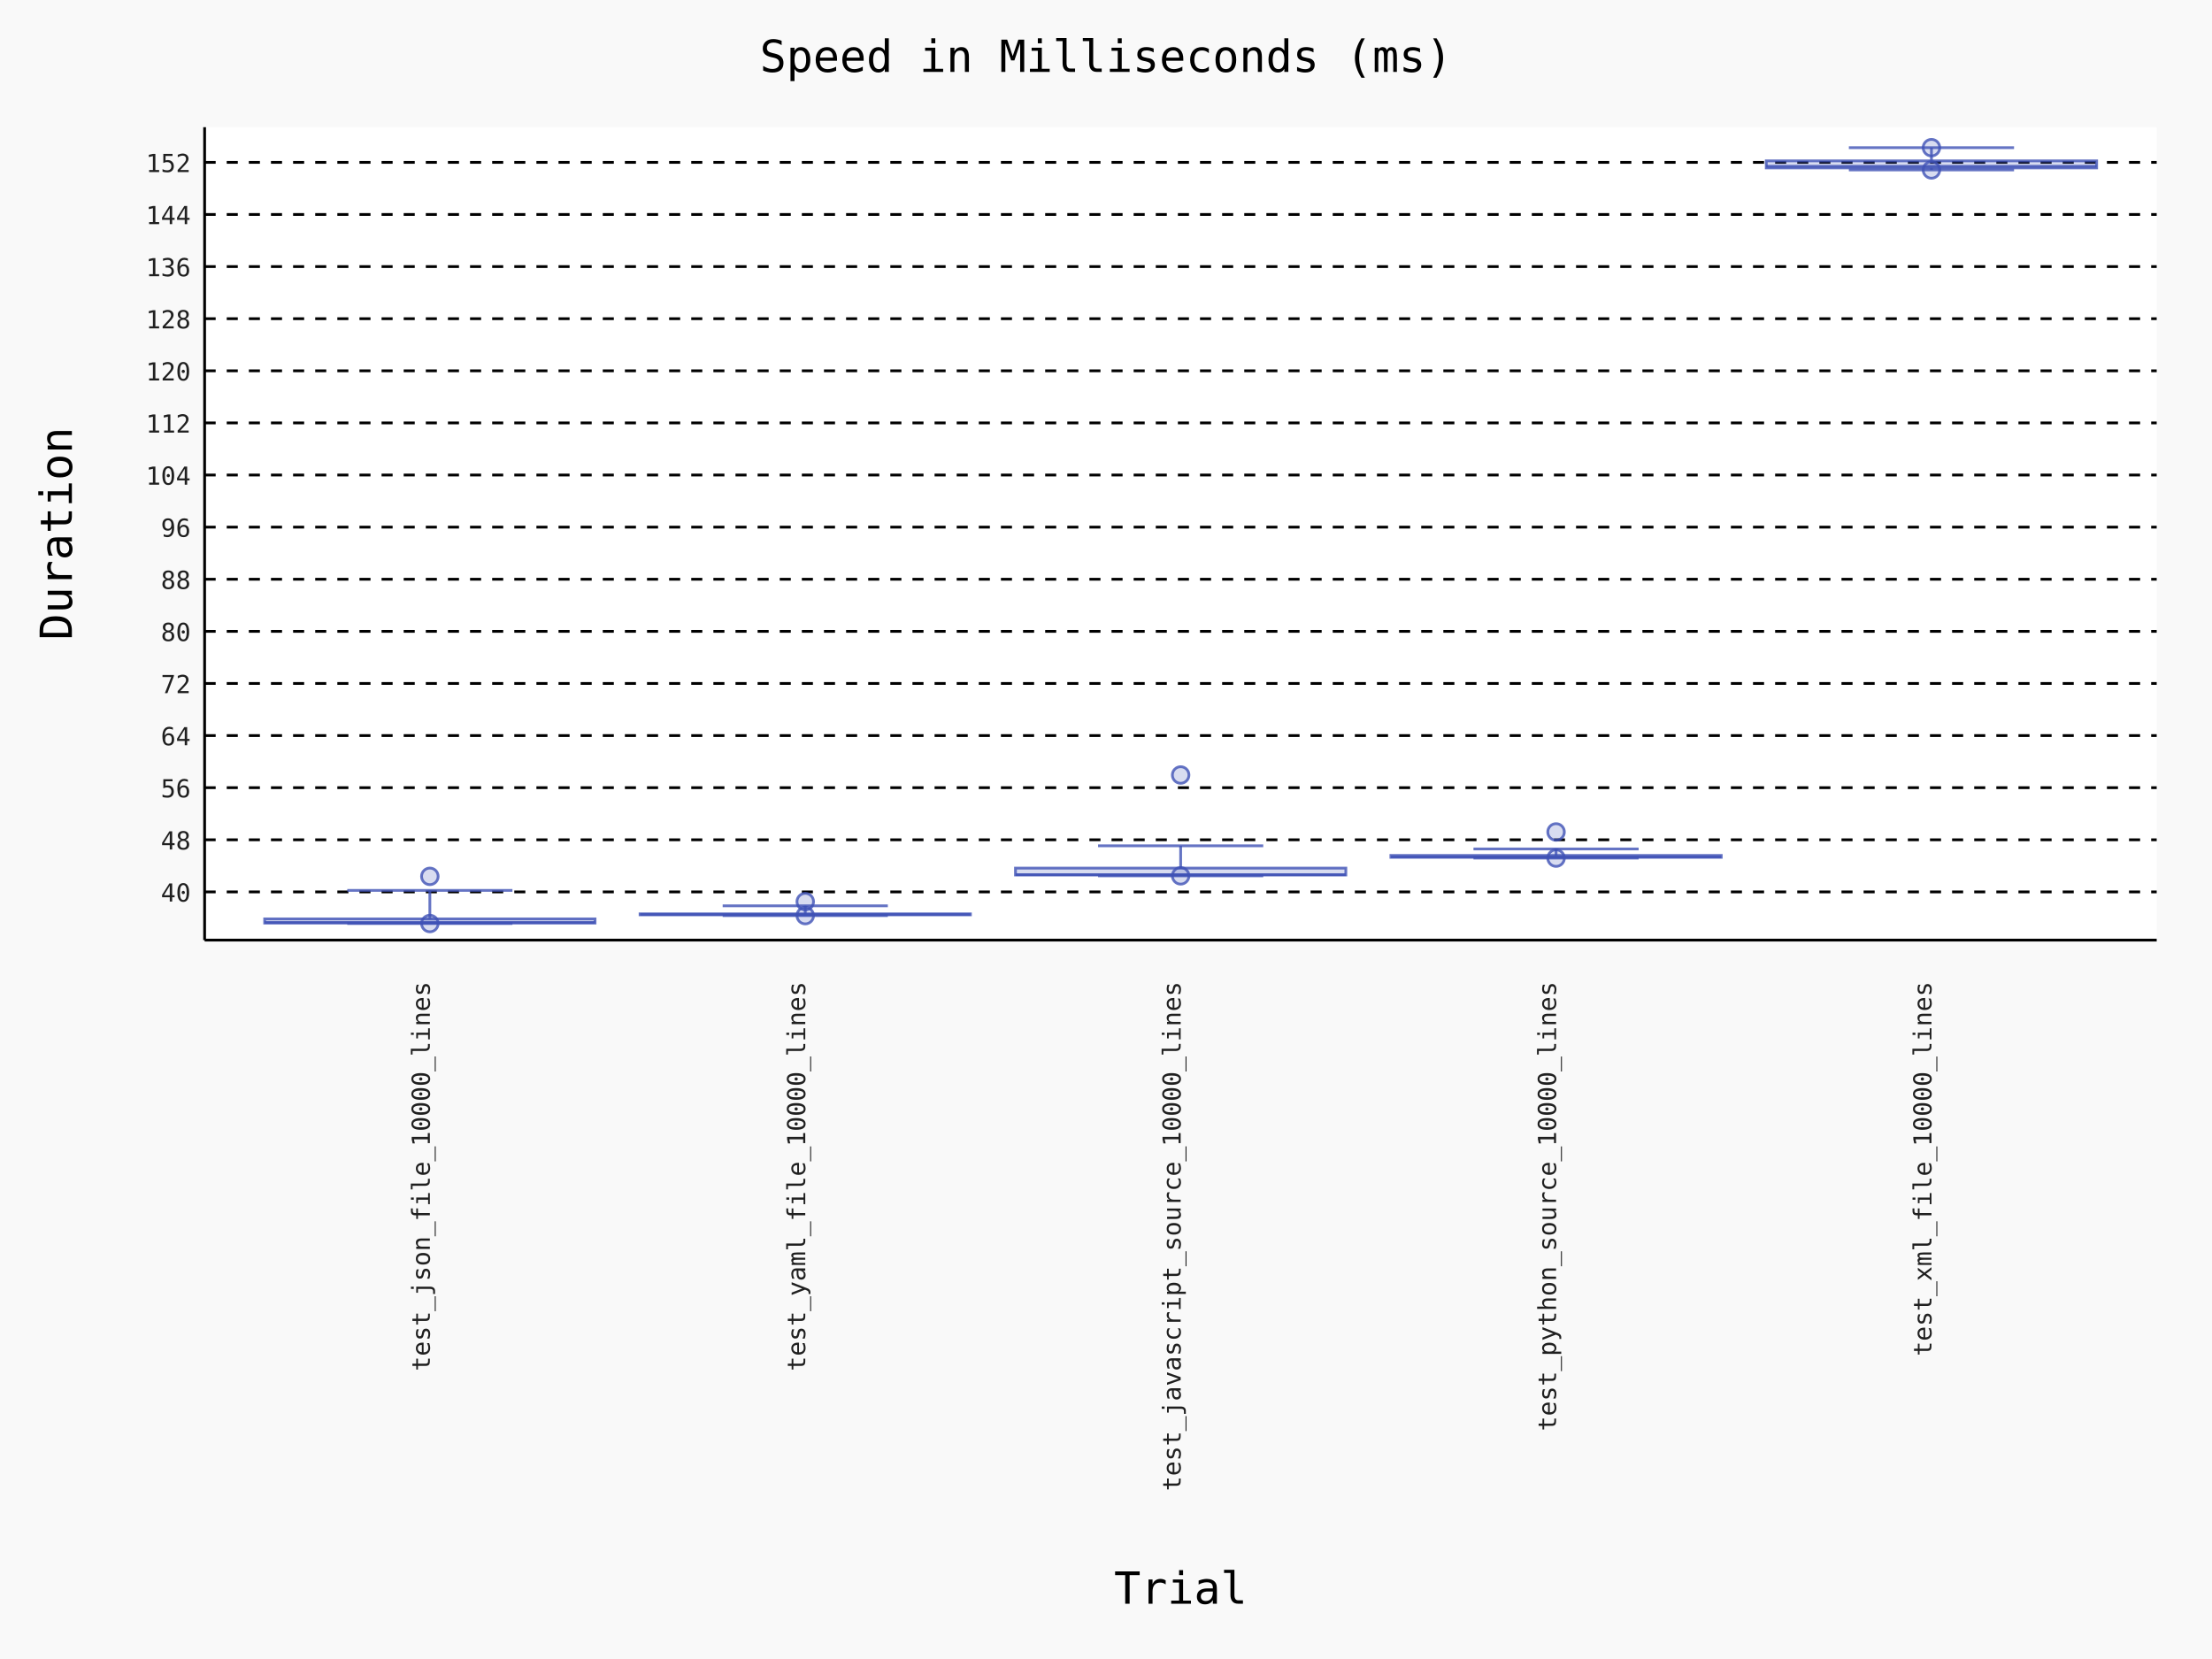
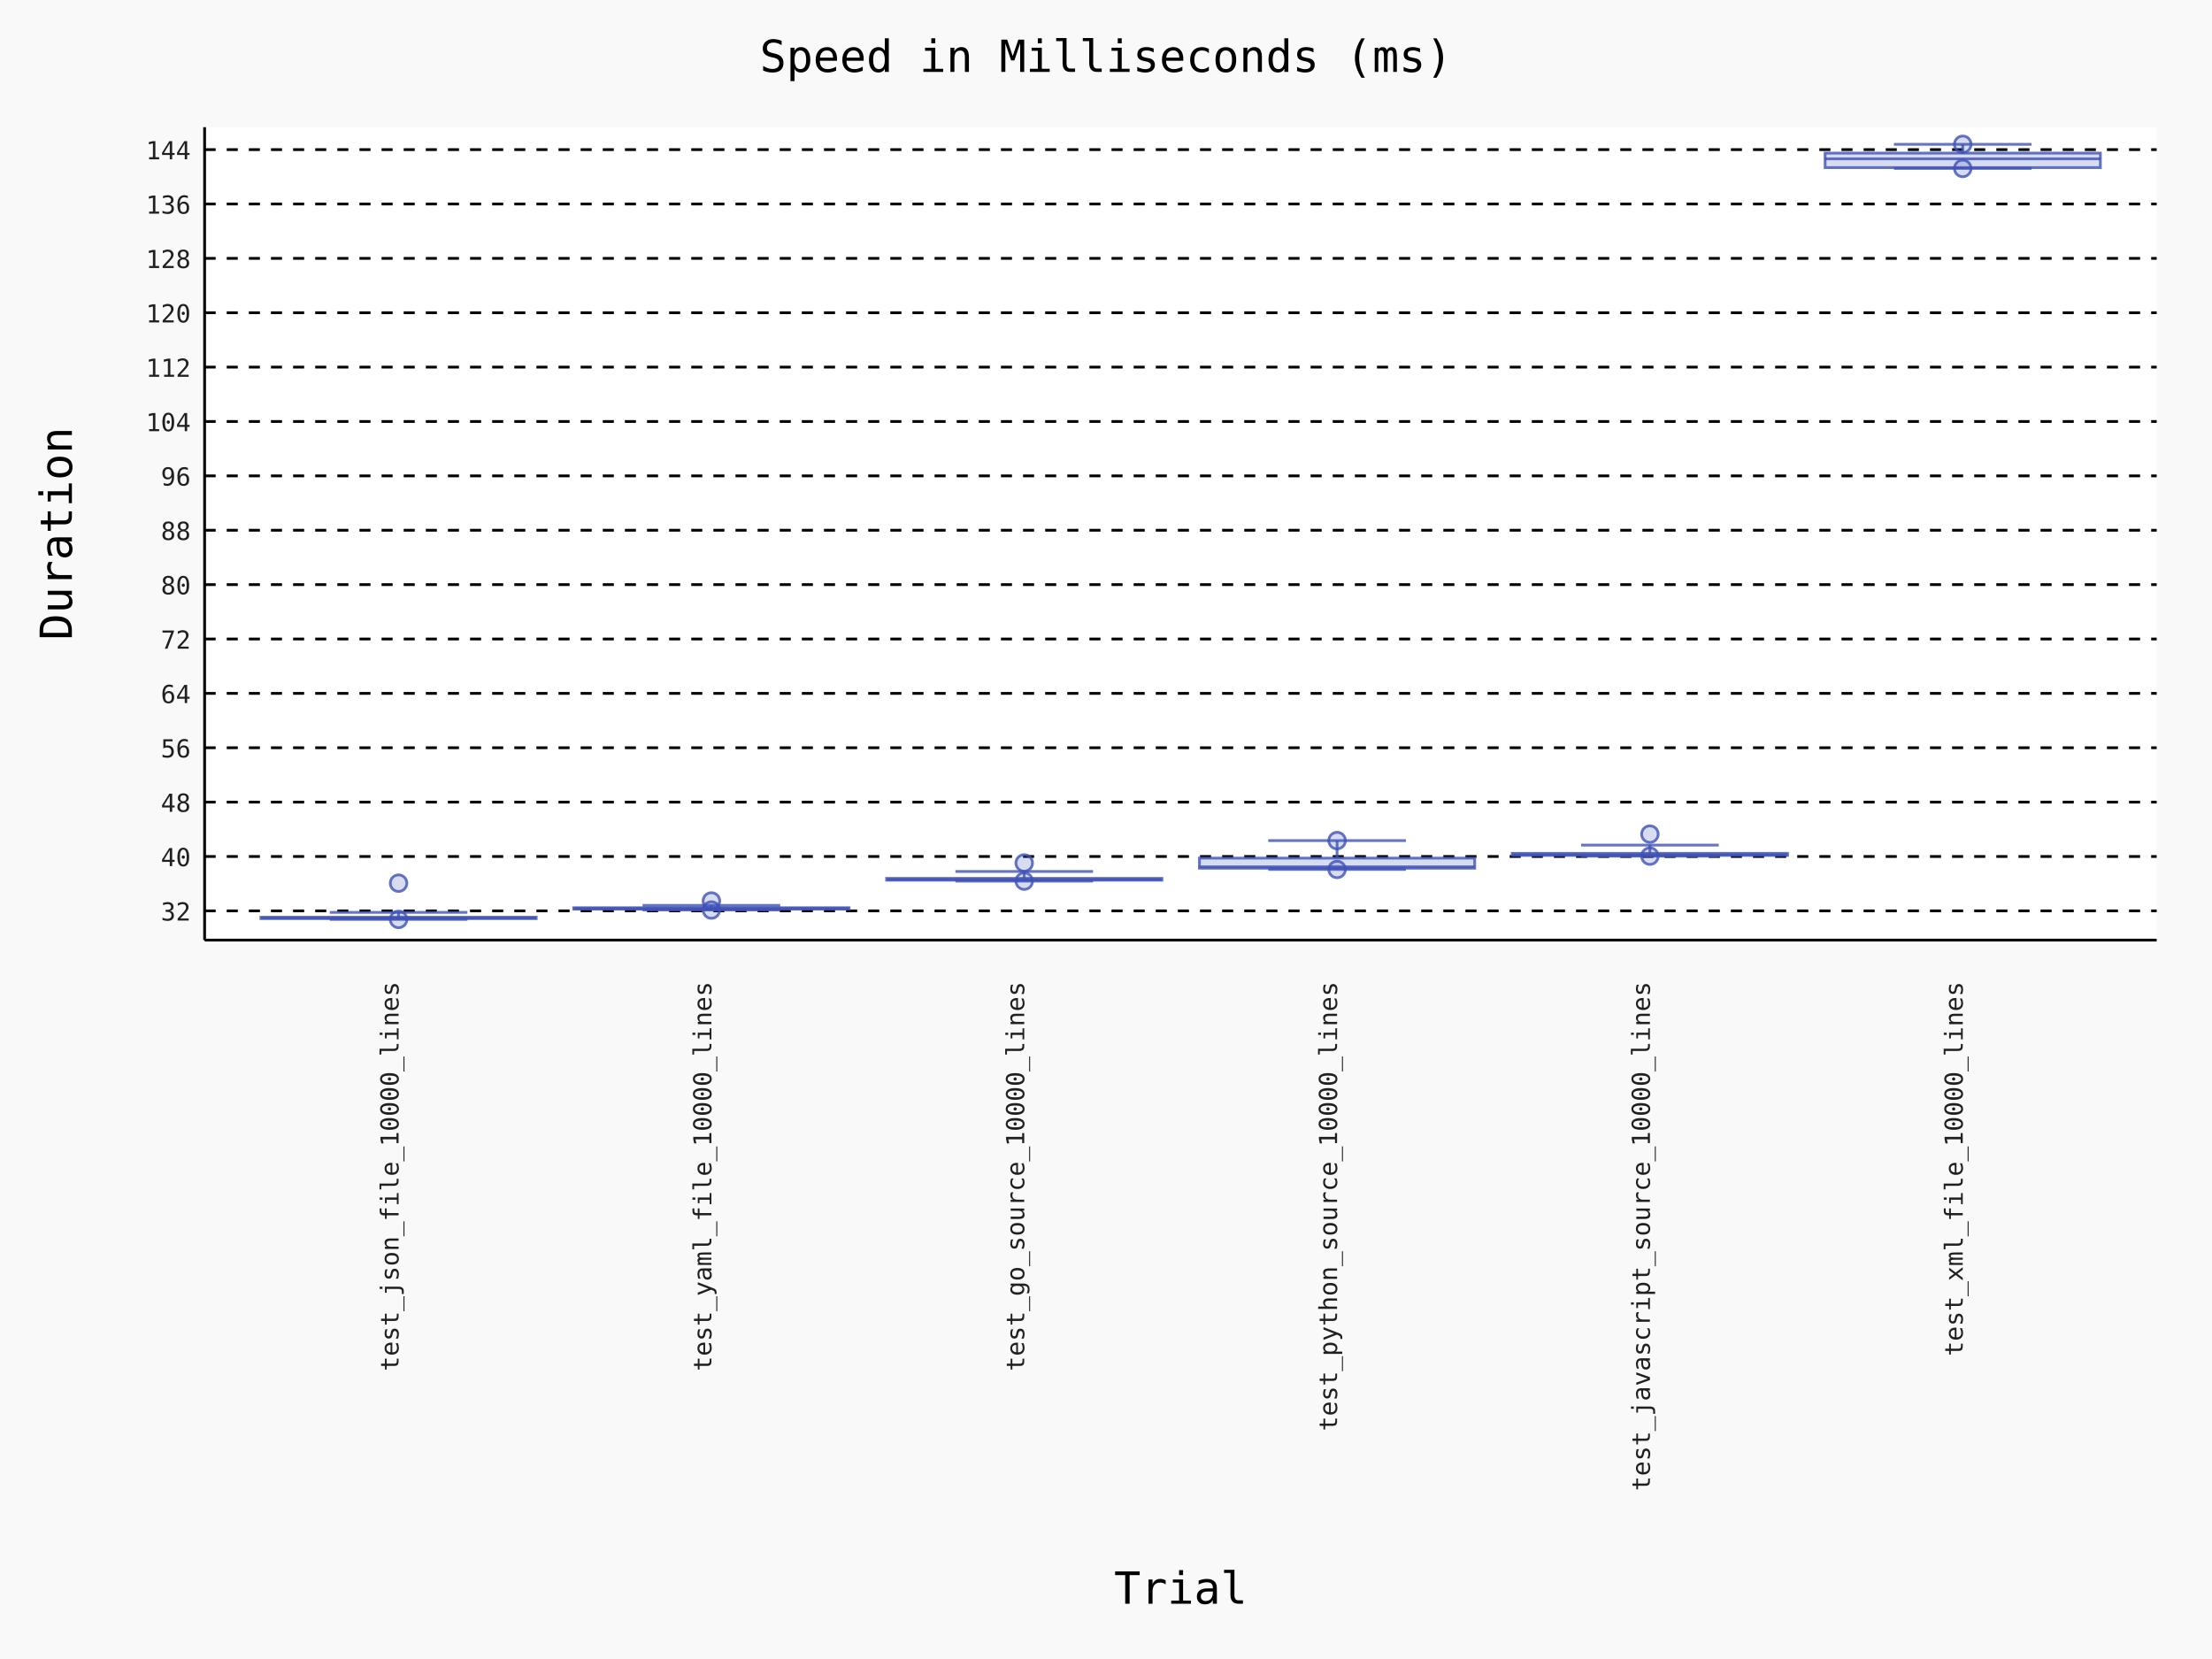
- <svg xmlns="http://www.w3.org/2000/svg" id="chart-0c12ef44-e612-47f3-a997-f793f8e9bb8d" class="pygal-chart" viewBox="0 0 800 600">
+ <svg xmlns="http://www.w3.org/2000/svg" id="chart-d9a70f3d-e1f0-4fbb-aa1e-587858b88eeb" class="pygal-chart" viewBox="0 0 800 600">
  <defs>
-     <style type="text/css">#chart-0c12ef44-e612-47f3-a997-f793f8e9bb8d{-webkit-user-select:none;-webkit-font-smoothing:antialiased;font-family:Consolas,"Deja Vu Sans Mono","Bitstream Vera Sans Mono","Courier New",monospace}#chart-0c12ef44-e612-47f3-a997-f793f8e9bb8d .title{font-family:Consolas,"Deja Vu Sans Mono","Bitstream Vera Sans Mono","Courier New",monospace;font-size:16px}#chart-0c12ef44-e612-47f3-a997-f793f8e9bb8d .legends .legend text{font-family:Consolas,"Deja Vu Sans Mono","Bitstream Vera Sans Mono","Courier New",monospace;font-size:14px}#chart-0c12ef44-e612-47f3-a997-f793f8e9bb8d .axis text{font-family:Consolas,"Deja Vu Sans Mono","Bitstream Vera Sans Mono","Courier New",monospace;font-size:10px}#chart-0c12ef44-e612-47f3-a997-f793f8e9bb8d .axis text.major{font-family:Consolas,"Deja Vu Sans Mono","Bitstream Vera Sans Mono","Courier New",monospace;font-size:10px}#chart-0c12ef44-e612-47f3-a997-f793f8e9bb8d .text-overlay text.value{font-family:Consolas,"Deja Vu Sans Mono","Bitstream Vera Sans Mono","Courier New",monospace;font-size:16px}#chart-0c12ef44-e612-47f3-a997-f793f8e9bb8d .text-overlay text.label{font-family:Consolas,"Deja Vu Sans Mono","Bitstream Vera Sans Mono","Courier New",monospace;font-size:10px}#chart-0c12ef44-e612-47f3-a997-f793f8e9bb8d .tooltip{font-family:Consolas,"Deja Vu Sans Mono","Bitstream Vera Sans Mono","Courier New",monospace;font-size:14px}#chart-0c12ef44-e612-47f3-a997-f793f8e9bb8d text.no_data{font-family:Consolas,"Deja Vu Sans Mono","Bitstream Vera Sans Mono","Courier New",monospace;font-size:64px}
- #chart-0c12ef44-e612-47f3-a997-f793f8e9bb8d{background-color:rgba(249,249,249,1)}#chart-0c12ef44-e612-47f3-a997-f793f8e9bb8d path,#chart-0c12ef44-e612-47f3-a997-f793f8e9bb8d line,#chart-0c12ef44-e612-47f3-a997-f793f8e9bb8d rect,#chart-0c12ef44-e612-47f3-a997-f793f8e9bb8d circle{-webkit-transition:150ms;-moz-transition:150ms;transition:150ms}#chart-0c12ef44-e612-47f3-a997-f793f8e9bb8d .graph &gt; .background{fill:rgba(249,249,249,1)}#chart-0c12ef44-e612-47f3-a997-f793f8e9bb8d .plot &gt; .background{fill:rgba(255,255,255,1)}#chart-0c12ef44-e612-47f3-a997-f793f8e9bb8d .graph{fill:rgba(0,0,0,.87)}#chart-0c12ef44-e612-47f3-a997-f793f8e9bb8d text.no_data{fill:rgba(0,0,0,1)}#chart-0c12ef44-e612-47f3-a997-f793f8e9bb8d .title{fill:rgba(0,0,0,1)}#chart-0c12ef44-e612-47f3-a997-f793f8e9bb8d .legends .legend text{fill:rgba(0,0,0,.87)}#chart-0c12ef44-e612-47f3-a997-f793f8e9bb8d .legends .legend:hover text{fill:rgba(0,0,0,1)}#chart-0c12ef44-e612-47f3-a997-f793f8e9bb8d .axis .line{stroke:rgba(0,0,0,1)}#chart-0c12ef44-e612-47f3-a997-f793f8e9bb8d .axis .guide.line{stroke:rgba(0,0,0,.54)}#chart-0c12ef44-e612-47f3-a997-f793f8e9bb8d .axis .major.line{stroke:rgba(0,0,0,.87)}#chart-0c12ef44-e612-47f3-a997-f793f8e9bb8d .axis text.major{fill:rgba(0,0,0,1)}#chart-0c12ef44-e612-47f3-a997-f793f8e9bb8d .axis.y .guides:hover .guide.line,#chart-0c12ef44-e612-47f3-a997-f793f8e9bb8d .line-graph .axis.x .guides:hover .guide.line,#chart-0c12ef44-e612-47f3-a997-f793f8e9bb8d .stackedline-graph .axis.x .guides:hover .guide.line,#chart-0c12ef44-e612-47f3-a997-f793f8e9bb8d .xy-graph .axis.x .guides:hover .guide.line{stroke:rgba(0,0,0,1)}#chart-0c12ef44-e612-47f3-a997-f793f8e9bb8d .axis .guides:hover text{fill:rgba(0,0,0,1)}#chart-0c12ef44-e612-47f3-a997-f793f8e9bb8d .reactive{fill-opacity:.7;stroke-opacity:.8;stroke-width:1}#chart-0c12ef44-e612-47f3-a997-f793f8e9bb8d .ci{stroke:rgba(0,0,0,.87)}#chart-0c12ef44-e612-47f3-a997-f793f8e9bb8d .reactive.active,#chart-0c12ef44-e612-47f3-a997-f793f8e9bb8d .active .reactive{fill-opacity:.8;stroke-opacity:.9;stroke-width:4}#chart-0c12ef44-e612-47f3-a997-f793f8e9bb8d .ci .reactive.active{stroke-width:1.5}#chart-0c12ef44-e612-47f3-a997-f793f8e9bb8d .series text{fill:rgba(0,0,0,1)}#chart-0c12ef44-e612-47f3-a997-f793f8e9bb8d .tooltip rect{fill:rgba(255,255,255,1);stroke:rgba(0,0,0,1);-webkit-transition:opacity 150ms;-moz-transition:opacity 150ms;transition:opacity 150ms}#chart-0c12ef44-e612-47f3-a997-f793f8e9bb8d .tooltip .label{fill:rgba(0,0,0,.87)}#chart-0c12ef44-e612-47f3-a997-f793f8e9bb8d .tooltip .label{fill:rgba(0,0,0,.87)}#chart-0c12ef44-e612-47f3-a997-f793f8e9bb8d .tooltip .legend{font-size:.8em;fill:rgba(0,0,0,.54)}#chart-0c12ef44-e612-47f3-a997-f793f8e9bb8d .tooltip .x_label{font-size:.6em;fill:rgba(0,0,0,1)}#chart-0c12ef44-e612-47f3-a997-f793f8e9bb8d .tooltip .xlink{font-size:.5em;text-decoration:underline}#chart-0c12ef44-e612-47f3-a997-f793f8e9bb8d .tooltip .value{font-size:1.5em}#chart-0c12ef44-e612-47f3-a997-f793f8e9bb8d .bound{font-size:.5em}#chart-0c12ef44-e612-47f3-a997-f793f8e9bb8d .max-value{font-size:.75em;fill:rgba(0,0,0,.54)}#chart-0c12ef44-e612-47f3-a997-f793f8e9bb8d .map-element{fill:rgba(255,255,255,1);stroke:rgba(0,0,0,.54) !important}#chart-0c12ef44-e612-47f3-a997-f793f8e9bb8d .map-element .reactive{fill-opacity:inherit;stroke-opacity:inherit}#chart-0c12ef44-e612-47f3-a997-f793f8e9bb8d .color-0,#chart-0c12ef44-e612-47f3-a997-f793f8e9bb8d .color-0 a:visited{stroke:#3F51B5;fill:#3F51B5}#chart-0c12ef44-e612-47f3-a997-f793f8e9bb8d .color-1,#chart-0c12ef44-e612-47f3-a997-f793f8e9bb8d .color-1 a:visited{stroke:#3F51B5;fill:#3F51B5}#chart-0c12ef44-e612-47f3-a997-f793f8e9bb8d .color-2,#chart-0c12ef44-e612-47f3-a997-f793f8e9bb8d .color-2 a:visited{stroke:#3F51B5;fill:#3F51B5}#chart-0c12ef44-e612-47f3-a997-f793f8e9bb8d .color-3,#chart-0c12ef44-e612-47f3-a997-f793f8e9bb8d .color-3 a:visited{stroke:#3F51B5;fill:#3F51B5}#chart-0c12ef44-e612-47f3-a997-f793f8e9bb8d .color-4,#chart-0c12ef44-e612-47f3-a997-f793f8e9bb8d .color-4 a:visited{stroke:#3F51B5;fill:#3F51B5}#chart-0c12ef44-e612-47f3-a997-f793f8e9bb8d .text-overlay .color-0 text{fill:black}#chart-0c12ef44-e612-47f3-a997-f793f8e9bb8d .text-overlay .color-1 text{fill:black}#chart-0c12ef44-e612-47f3-a997-f793f8e9bb8d .text-overlay .color-2 text{fill:black}#chart-0c12ef44-e612-47f3-a997-f793f8e9bb8d .text-overlay .color-3 text{fill:black}#chart-0c12ef44-e612-47f3-a997-f793f8e9bb8d .text-overlay .color-4 text{fill:black}
- #chart-0c12ef44-e612-47f3-a997-f793f8e9bb8d text.no_data{text-anchor:middle}#chart-0c12ef44-e612-47f3-a997-f793f8e9bb8d .guide.line{fill:none}#chart-0c12ef44-e612-47f3-a997-f793f8e9bb8d .centered{text-anchor:middle}#chart-0c12ef44-e612-47f3-a997-f793f8e9bb8d .title{text-anchor:middle}#chart-0c12ef44-e612-47f3-a997-f793f8e9bb8d .legends .legend text{fill-opacity:1}#chart-0c12ef44-e612-47f3-a997-f793f8e9bb8d .axis.x text{text-anchor:middle}#chart-0c12ef44-e612-47f3-a997-f793f8e9bb8d .axis.x:not(.web) text[transform]{text-anchor:start}#chart-0c12ef44-e612-47f3-a997-f793f8e9bb8d .axis.x:not(.web) text[transform].backwards{text-anchor:end}#chart-0c12ef44-e612-47f3-a997-f793f8e9bb8d .axis.y text{text-anchor:end}#chart-0c12ef44-e612-47f3-a997-f793f8e9bb8d .axis.y text[transform].backwards{text-anchor:start}#chart-0c12ef44-e612-47f3-a997-f793f8e9bb8d .axis.y2 text{text-anchor:start}#chart-0c12ef44-e612-47f3-a997-f793f8e9bb8d .axis.y2 text[transform].backwards{text-anchor:end}#chart-0c12ef44-e612-47f3-a997-f793f8e9bb8d .axis .guide.line{stroke-dasharray:4,4;stroke:black}#chart-0c12ef44-e612-47f3-a997-f793f8e9bb8d .axis .major.guide.line{stroke-dasharray:6,6;stroke:black}#chart-0c12ef44-e612-47f3-a997-f793f8e9bb8d .horizontal .axis.y .guide.line,#chart-0c12ef44-e612-47f3-a997-f793f8e9bb8d .horizontal .axis.y2 .guide.line,#chart-0c12ef44-e612-47f3-a997-f793f8e9bb8d .vertical .axis.x .guide.line{opacity:0}#chart-0c12ef44-e612-47f3-a997-f793f8e9bb8d .horizontal .axis.always_show .guide.line,#chart-0c12ef44-e612-47f3-a997-f793f8e9bb8d .vertical .axis.always_show .guide.line{opacity:1 !important}#chart-0c12ef44-e612-47f3-a997-f793f8e9bb8d .axis.y .guides:hover .guide.line,#chart-0c12ef44-e612-47f3-a997-f793f8e9bb8d .axis.y2 .guides:hover .guide.line,#chart-0c12ef44-e612-47f3-a997-f793f8e9bb8d .axis.x .guides:hover .guide.line{opacity:1}#chart-0c12ef44-e612-47f3-a997-f793f8e9bb8d .axis .guides:hover text{opacity:1}#chart-0c12ef44-e612-47f3-a997-f793f8e9bb8d .nofill{fill:none}#chart-0c12ef44-e612-47f3-a997-f793f8e9bb8d .subtle-fill{fill-opacity:.2}#chart-0c12ef44-e612-47f3-a997-f793f8e9bb8d .dot{stroke-width:1px;fill-opacity:1;stroke-opacity:1}#chart-0c12ef44-e612-47f3-a997-f793f8e9bb8d .dot.active{stroke-width:5px}#chart-0c12ef44-e612-47f3-a997-f793f8e9bb8d .dot.negative{fill:transparent}#chart-0c12ef44-e612-47f3-a997-f793f8e9bb8d text,#chart-0c12ef44-e612-47f3-a997-f793f8e9bb8d tspan{stroke:none !important}#chart-0c12ef44-e612-47f3-a997-f793f8e9bb8d .series text.active{opacity:1}#chart-0c12ef44-e612-47f3-a997-f793f8e9bb8d .tooltip rect{fill-opacity:.95;stroke-width:.5}#chart-0c12ef44-e612-47f3-a997-f793f8e9bb8d .tooltip text{fill-opacity:1}#chart-0c12ef44-e612-47f3-a997-f793f8e9bb8d .showable{visibility:hidden}#chart-0c12ef44-e612-47f3-a997-f793f8e9bb8d .showable.shown{visibility:visible}#chart-0c12ef44-e612-47f3-a997-f793f8e9bb8d .gauge-background{fill:rgba(229,229,229,1);stroke:none}#chart-0c12ef44-e612-47f3-a997-f793f8e9bb8d .bg-lines{stroke:rgba(249,249,249,1);stroke-width:2px}
+     <style type="text/css">#chart-d9a70f3d-e1f0-4fbb-aa1e-587858b88eeb{-webkit-user-select:none;-webkit-font-smoothing:antialiased;font-family:Consolas,"Deja Vu Sans Mono","Bitstream Vera Sans Mono","Courier New",monospace}#chart-d9a70f3d-e1f0-4fbb-aa1e-587858b88eeb .title{font-family:Consolas,"Deja Vu Sans Mono","Bitstream Vera Sans Mono","Courier New",monospace;font-size:16px}#chart-d9a70f3d-e1f0-4fbb-aa1e-587858b88eeb .legends .legend text{font-family:Consolas,"Deja Vu Sans Mono","Bitstream Vera Sans Mono","Courier New",monospace;font-size:14px}#chart-d9a70f3d-e1f0-4fbb-aa1e-587858b88eeb .axis text{font-family:Consolas,"Deja Vu Sans Mono","Bitstream Vera Sans Mono","Courier New",monospace;font-size:10px}#chart-d9a70f3d-e1f0-4fbb-aa1e-587858b88eeb .axis text.major{font-family:Consolas,"Deja Vu Sans Mono","Bitstream Vera Sans Mono","Courier New",monospace;font-size:10px}#chart-d9a70f3d-e1f0-4fbb-aa1e-587858b88eeb .text-overlay text.value{font-family:Consolas,"Deja Vu Sans Mono","Bitstream Vera Sans Mono","Courier New",monospace;font-size:16px}#chart-d9a70f3d-e1f0-4fbb-aa1e-587858b88eeb .text-overlay text.label{font-family:Consolas,"Deja Vu Sans Mono","Bitstream Vera Sans Mono","Courier New",monospace;font-size:10px}#chart-d9a70f3d-e1f0-4fbb-aa1e-587858b88eeb .tooltip{font-family:Consolas,"Deja Vu Sans Mono","Bitstream Vera Sans Mono","Courier New",monospace;font-size:14px}#chart-d9a70f3d-e1f0-4fbb-aa1e-587858b88eeb text.no_data{font-family:Consolas,"Deja Vu Sans Mono","Bitstream Vera Sans Mono","Courier New",monospace;font-size:64px}
+ #chart-d9a70f3d-e1f0-4fbb-aa1e-587858b88eeb{background-color:rgba(249,249,249,1)}#chart-d9a70f3d-e1f0-4fbb-aa1e-587858b88eeb path,#chart-d9a70f3d-e1f0-4fbb-aa1e-587858b88eeb line,#chart-d9a70f3d-e1f0-4fbb-aa1e-587858b88eeb rect,#chart-d9a70f3d-e1f0-4fbb-aa1e-587858b88eeb circle{-webkit-transition:150ms;-moz-transition:150ms;transition:150ms}#chart-d9a70f3d-e1f0-4fbb-aa1e-587858b88eeb .graph &gt; .background{fill:rgba(249,249,249,1)}#chart-d9a70f3d-e1f0-4fbb-aa1e-587858b88eeb .plot &gt; .background{fill:rgba(255,255,255,1)}#chart-d9a70f3d-e1f0-4fbb-aa1e-587858b88eeb .graph{fill:rgba(0,0,0,.87)}#chart-d9a70f3d-e1f0-4fbb-aa1e-587858b88eeb text.no_data{fill:rgba(0,0,0,1)}#chart-d9a70f3d-e1f0-4fbb-aa1e-587858b88eeb .title{fill:rgba(0,0,0,1)}#chart-d9a70f3d-e1f0-4fbb-aa1e-587858b88eeb .legends .legend text{fill:rgba(0,0,0,.87)}#chart-d9a70f3d-e1f0-4fbb-aa1e-587858b88eeb .legends .legend:hover text{fill:rgba(0,0,0,1)}#chart-d9a70f3d-e1f0-4fbb-aa1e-587858b88eeb .axis .line{stroke:rgba(0,0,0,1)}#chart-d9a70f3d-e1f0-4fbb-aa1e-587858b88eeb .axis .guide.line{stroke:rgba(0,0,0,.54)}#chart-d9a70f3d-e1f0-4fbb-aa1e-587858b88eeb .axis .major.line{stroke:rgba(0,0,0,.87)}#chart-d9a70f3d-e1f0-4fbb-aa1e-587858b88eeb .axis text.major{fill:rgba(0,0,0,1)}#chart-d9a70f3d-e1f0-4fbb-aa1e-587858b88eeb .axis.y .guides:hover .guide.line,#chart-d9a70f3d-e1f0-4fbb-aa1e-587858b88eeb .line-graph .axis.x .guides:hover .guide.line,#chart-d9a70f3d-e1f0-4fbb-aa1e-587858b88eeb .stackedline-graph .axis.x .guides:hover .guide.line,#chart-d9a70f3d-e1f0-4fbb-aa1e-587858b88eeb .xy-graph .axis.x .guides:hover .guide.line{stroke:rgba(0,0,0,1)}#chart-d9a70f3d-e1f0-4fbb-aa1e-587858b88eeb .axis .guides:hover text{fill:rgba(0,0,0,1)}#chart-d9a70f3d-e1f0-4fbb-aa1e-587858b88eeb .reactive{fill-opacity:.7;stroke-opacity:.8;stroke-width:1}#chart-d9a70f3d-e1f0-4fbb-aa1e-587858b88eeb .ci{stroke:rgba(0,0,0,.87)}#chart-d9a70f3d-e1f0-4fbb-aa1e-587858b88eeb .reactive.active,#chart-d9a70f3d-e1f0-4fbb-aa1e-587858b88eeb .active .reactive{fill-opacity:.8;stroke-opacity:.9;stroke-width:4}#chart-d9a70f3d-e1f0-4fbb-aa1e-587858b88eeb .ci .reactive.active{stroke-width:1.5}#chart-d9a70f3d-e1f0-4fbb-aa1e-587858b88eeb .series text{fill:rgba(0,0,0,1)}#chart-d9a70f3d-e1f0-4fbb-aa1e-587858b88eeb .tooltip rect{fill:rgba(255,255,255,1);stroke:rgba(0,0,0,1);-webkit-transition:opacity 150ms;-moz-transition:opacity 150ms;transition:opacity 150ms}#chart-d9a70f3d-e1f0-4fbb-aa1e-587858b88eeb .tooltip .label{fill:rgba(0,0,0,.87)}#chart-d9a70f3d-e1f0-4fbb-aa1e-587858b88eeb .tooltip .label{fill:rgba(0,0,0,.87)}#chart-d9a70f3d-e1f0-4fbb-aa1e-587858b88eeb .tooltip .legend{font-size:.8em;fill:rgba(0,0,0,.54)}#chart-d9a70f3d-e1f0-4fbb-aa1e-587858b88eeb .tooltip .x_label{font-size:.6em;fill:rgba(0,0,0,1)}#chart-d9a70f3d-e1f0-4fbb-aa1e-587858b88eeb .tooltip .xlink{font-size:.5em;text-decoration:underline}#chart-d9a70f3d-e1f0-4fbb-aa1e-587858b88eeb .tooltip .value{font-size:1.5em}#chart-d9a70f3d-e1f0-4fbb-aa1e-587858b88eeb .bound{font-size:.5em}#chart-d9a70f3d-e1f0-4fbb-aa1e-587858b88eeb .max-value{font-size:.75em;fill:rgba(0,0,0,.54)}#chart-d9a70f3d-e1f0-4fbb-aa1e-587858b88eeb .map-element{fill:rgba(255,255,255,1);stroke:rgba(0,0,0,.54) !important}#chart-d9a70f3d-e1f0-4fbb-aa1e-587858b88eeb .map-element .reactive{fill-opacity:inherit;stroke-opacity:inherit}#chart-d9a70f3d-e1f0-4fbb-aa1e-587858b88eeb .color-0,#chart-d9a70f3d-e1f0-4fbb-aa1e-587858b88eeb .color-0 a:visited{stroke:#3F51B5;fill:#3F51B5}#chart-d9a70f3d-e1f0-4fbb-aa1e-587858b88eeb .color-1,#chart-d9a70f3d-e1f0-4fbb-aa1e-587858b88eeb .color-1 a:visited{stroke:#3F51B5;fill:#3F51B5}#chart-d9a70f3d-e1f0-4fbb-aa1e-587858b88eeb .color-2,#chart-d9a70f3d-e1f0-4fbb-aa1e-587858b88eeb .color-2 a:visited{stroke:#3F51B5;fill:#3F51B5}#chart-d9a70f3d-e1f0-4fbb-aa1e-587858b88eeb .color-3,#chart-d9a70f3d-e1f0-4fbb-aa1e-587858b88eeb .color-3 a:visited{stroke:#3F51B5;fill:#3F51B5}#chart-d9a70f3d-e1f0-4fbb-aa1e-587858b88eeb .color-4,#chart-d9a70f3d-e1f0-4fbb-aa1e-587858b88eeb .color-4 a:visited{stroke:#3F51B5;fill:#3F51B5}#chart-d9a70f3d-e1f0-4fbb-aa1e-587858b88eeb .color-5,#chart-d9a70f3d-e1f0-4fbb-aa1e-587858b88eeb .color-5 a:visited{stroke:#3F51B5;fill:#3F51B5}#chart-d9a70f3d-e1f0-4fbb-aa1e-587858b88eeb .text-overlay .color-0 text{fill:black}#chart-d9a70f3d-e1f0-4fbb-aa1e-587858b88eeb .text-overlay .color-1 text{fill:black}#chart-d9a70f3d-e1f0-4fbb-aa1e-587858b88eeb .text-overlay .color-2 text{fill:black}#chart-d9a70f3d-e1f0-4fbb-aa1e-587858b88eeb .text-overlay .color-3 text{fill:black}#chart-d9a70f3d-e1f0-4fbb-aa1e-587858b88eeb .text-overlay .color-4 text{fill:black}#chart-d9a70f3d-e1f0-4fbb-aa1e-587858b88eeb .text-overlay .color-5 text{fill:black}
+ #chart-d9a70f3d-e1f0-4fbb-aa1e-587858b88eeb text.no_data{text-anchor:middle}#chart-d9a70f3d-e1f0-4fbb-aa1e-587858b88eeb .guide.line{fill:none}#chart-d9a70f3d-e1f0-4fbb-aa1e-587858b88eeb .centered{text-anchor:middle}#chart-d9a70f3d-e1f0-4fbb-aa1e-587858b88eeb .title{text-anchor:middle}#chart-d9a70f3d-e1f0-4fbb-aa1e-587858b88eeb .legends .legend text{fill-opacity:1}#chart-d9a70f3d-e1f0-4fbb-aa1e-587858b88eeb .axis.x text{text-anchor:middle}#chart-d9a70f3d-e1f0-4fbb-aa1e-587858b88eeb .axis.x:not(.web) text[transform]{text-anchor:start}#chart-d9a70f3d-e1f0-4fbb-aa1e-587858b88eeb .axis.x:not(.web) text[transform].backwards{text-anchor:end}#chart-d9a70f3d-e1f0-4fbb-aa1e-587858b88eeb .axis.y text{text-anchor:end}#chart-d9a70f3d-e1f0-4fbb-aa1e-587858b88eeb .axis.y text[transform].backwards{text-anchor:start}#chart-d9a70f3d-e1f0-4fbb-aa1e-587858b88eeb .axis.y2 text{text-anchor:start}#chart-d9a70f3d-e1f0-4fbb-aa1e-587858b88eeb .axis.y2 text[transform].backwards{text-anchor:end}#chart-d9a70f3d-e1f0-4fbb-aa1e-587858b88eeb .axis .guide.line{stroke-dasharray:4,4;stroke:black}#chart-d9a70f3d-e1f0-4fbb-aa1e-587858b88eeb .axis .major.guide.line{stroke-dasharray:6,6;stroke:black}#chart-d9a70f3d-e1f0-4fbb-aa1e-587858b88eeb .horizontal .axis.y .guide.line,#chart-d9a70f3d-e1f0-4fbb-aa1e-587858b88eeb .horizontal .axis.y2 .guide.line,#chart-d9a70f3d-e1f0-4fbb-aa1e-587858b88eeb .vertical .axis.x .guide.line{opacity:0}#chart-d9a70f3d-e1f0-4fbb-aa1e-587858b88eeb .horizontal .axis.always_show .guide.line,#chart-d9a70f3d-e1f0-4fbb-aa1e-587858b88eeb .vertical .axis.always_show .guide.line{opacity:1 !important}#chart-d9a70f3d-e1f0-4fbb-aa1e-587858b88eeb .axis.y .guides:hover .guide.line,#chart-d9a70f3d-e1f0-4fbb-aa1e-587858b88eeb .axis.y2 .guides:hover .guide.line,#chart-d9a70f3d-e1f0-4fbb-aa1e-587858b88eeb .axis.x .guides:hover .guide.line{opacity:1}#chart-d9a70f3d-e1f0-4fbb-aa1e-587858b88eeb .axis .guides:hover text{opacity:1}#chart-d9a70f3d-e1f0-4fbb-aa1e-587858b88eeb .nofill{fill:none}#chart-d9a70f3d-e1f0-4fbb-aa1e-587858b88eeb .subtle-fill{fill-opacity:.2}#chart-d9a70f3d-e1f0-4fbb-aa1e-587858b88eeb .dot{stroke-width:1px;fill-opacity:1;stroke-opacity:1}#chart-d9a70f3d-e1f0-4fbb-aa1e-587858b88eeb .dot.active{stroke-width:5px}#chart-d9a70f3d-e1f0-4fbb-aa1e-587858b88eeb .dot.negative{fill:transparent}#chart-d9a70f3d-e1f0-4fbb-aa1e-587858b88eeb text,#chart-d9a70f3d-e1f0-4fbb-aa1e-587858b88eeb tspan{stroke:none !important}#chart-d9a70f3d-e1f0-4fbb-aa1e-587858b88eeb .series text.active{opacity:1}#chart-d9a70f3d-e1f0-4fbb-aa1e-587858b88eeb .tooltip rect{fill-opacity:.95;stroke-width:.5}#chart-d9a70f3d-e1f0-4fbb-aa1e-587858b88eeb .tooltip text{fill-opacity:1}#chart-d9a70f3d-e1f0-4fbb-aa1e-587858b88eeb .showable{visibility:hidden}#chart-d9a70f3d-e1f0-4fbb-aa1e-587858b88eeb .showable.shown{visibility:visible}#chart-d9a70f3d-e1f0-4fbb-aa1e-587858b88eeb .gauge-background{fill:rgba(229,229,229,1);stroke:none}#chart-d9a70f3d-e1f0-4fbb-aa1e-587858b88eeb .bg-lines{stroke:rgba(249,249,249,1);stroke-width:2px}
.tooltip .value{font-size:1em !important}.axis text{font-size:9px !important}</style>
  </defs>
  <g class="graph custombox-graph vertical">
    <rect x="0" y="0" width="800" height="600" class="background" />
    <g transform="translate(74, 46)" class="plot">
      <rect x="0" y="0" width="706.0" height="294.0" class="background" />
      <g class="axis y always_show">
        <path d="M0 294 h706" class="line" />
        <g class="guides">
-           <path d="M0 276.567 h706" class="guide line" />
-           <text x="-5" y="280.067" class="">40</text>
-         </g>
-         <g class="guides">
-           <path d="M0 257.721 h706" class="guide line" />
-           <text x="-5" y="261.221" class="">48</text>
-         </g>
-         <g class="guides">
-           <path d="M0 238.875 h706" class="guide line" />
-           <text x="-5" y="242.375" class="">56</text>
-         </g>
-         <g class="guides">
-           <path d="M0 220.029 h706" class="guide line" />
-           <text x="-5" y="223.529" class="">64</text>
-         </g>
-         <g class="guides">
-           <path d="M0 201.183 h706" class="guide line" />
-           <text x="-5" y="204.683" class="">72</text>
-         </g>
-         <g class="guides">
-           <path d="M0 182.337 h706" class="guide line" />
-           <text x="-5" y="185.837" class="">80</text>
-         </g>
-         <g class="guides">
-           <path d="M0 163.49 h706" class="guide line" />
-           <text x="-5" y="166.99" class="">88</text>
-         </g>
-         <g class="guides">
-           <path d="M0 144.644 h706" class="guide line" />
-           <text x="-5" y="148.144" class="">96</text>
-         </g>
-         <g class="guides">
-           <path d="M0 125.798 h706" class="guide line" />
-           <text x="-5" y="129.298" class="">104</text>
-         </g>
-         <g class="guides">
-           <path d="M0 106.952 h706" class="guide line" />
-           <text x="-5" y="110.452" class="">112</text>
-         </g>
-         <g class="guides">
-           <path d="M0 88.106 h706" class="guide line" />
-           <text x="-5" y="91.606" class="">120</text>
-         </g>
-         <g class="guides">
-           <path d="M0 69.26 h706" class="guide line" />
-           <text x="-5" y="72.76" class="">128</text>
-         </g>
-         <g class="guides">
-           <path d="M0 50.413 h706" class="guide line" />
-           <text x="-5" y="53.913" class="">136</text>
-         </g>
-         <g class="guides">
-           <path d="M0 31.567 h706" class="guide line" />
-           <text x="-5" y="35.067" class="">144</text>
-         </g>
-         <g class="guides">
-           <path d="M0 12.721 h706" class="guide line" />
-           <text x="-5" y="16.221" class="">152</text>
+           <path d="M0 283.43 h706" class="guide line" />
+           <text x="-5" y="286.93" class="">32</text>
+         </g>
+         <g class="guides">
+           <path d="M0 263.764 h706" class="guide line" />
+           <text x="-5" y="267.264" class="">40</text>
+         </g>
+         <g class="guides">
+           <path d="M0 244.099 h706" class="guide line" />
+           <text x="-5" y="247.599" class="">48</text>
+         </g>
+         <g class="guides">
+           <path d="M0 224.433 h706" class="guide line" />
+           <text x="-5" y="227.933" class="">56</text>
+         </g>
+         <g class="guides">
+           <path d="M0 204.768 h706" class="guide line" />
+           <text x="-5" y="208.268" class="">64</text>
+         </g>
+         <g class="guides">
+           <path d="M0 185.102 h706" class="guide line" />
+           <text x="-5" y="188.602" class="">72</text>
+         </g>
+         <g class="guides">
+           <path d="M0 165.436 h706" class="guide line" />
+           <text x="-5" y="168.936" class="">80</text>
+         </g>
+         <g class="guides">
+           <path d="M0 145.771 h706" class="guide line" />
+           <text x="-5" y="149.271" class="">88</text>
+         </g>
+         <g class="guides">
+           <path d="M0 126.105 h706" class="guide line" />
+           <text x="-5" y="129.605" class="">96</text>
+         </g>
+         <g class="guides">
+           <path d="M0 106.44 h706" class="guide line" />
+           <text x="-5" y="109.94" class="">104</text>
+         </g>
+         <g class="guides">
+           <path d="M0 86.774 h706" class="guide line" />
+           <text x="-5" y="90.274" class="">112</text>
+         </g>
+         <g class="guides">
+           <path d="M0 67.109 h706" class="guide line" />
+           <text x="-5" y="70.609" class="">120</text>
+         </g>
+         <g class="guides">
+           <path d="M0 47.443 h706" class="guide line" />
+           <text x="-5" y="50.943" class="">128</text>
+         </g>
+         <g class="guides">
+           <path d="M0 27.778 h706" class="guide line" />
+           <text x="-5" y="31.278" class="">136</text>
+         </g>
+         <g class="guides">
+           <path d="M0 8.112 h706" class="guide line" />
+           <text x="-5" y="11.612" class="">144</text>
        </g>
      </g>
      <g class="axis x">
        <path d="M0 0 v294" class="line" />
        <g class="guides">
-           <path d="M81.462 0 v294" class="guide line" />
-           <text x="81.462" y="309.0" class="backwards" transform="rotate(270 81.46154 309)">test_json_file_10000_lines</text>
-         </g>
-         <g class="guides">
-           <path d="M217.231 0 v294" class="guide line" />
-           <text x="217.231" y="309.0" class="backwards" transform="rotate(270 217.2308 309)">test_yaml_file_10000_lines</text>
-         </g>
-         <g class="guides">
-           <path d="M353 0 v294" class="guide line" />
-           <text x="353.0" y="309.0" class="backwards" transform="rotate(270 353 309)">test_javascript_source_10000_lines</text>
-         </g>
-         <g class="guides">
-           <path d="M488.769 0 v294" class="guide line" />
-           <text x="488.769" y="309.0" class="backwards" transform="rotate(270 488.7692 309)">test_python_source_10000_lines</text>
-         </g>
-         <g class="guides">
-           <path d="M624.538 0 v294" class="guide line" />
-           <text x="624.538" y="309.0" class="backwards" transform="rotate(270 624.5385 309)">test_xml_file_10000_lines</text>
+           <path d="M70.147 0 v294" class="guide line" />
+           <text x="70.147" y="309.0" class="backwards" transform="rotate(270 70.14744 309)">test_json_file_10000_lines</text>
+         </g>
+         <g class="guides">
+           <path d="M183.288 0 v294" class="guide line" />
+           <text x="183.288" y="309.0" class="backwards" transform="rotate(270 183.2885 309)">test_yaml_file_10000_lines</text>
+         </g>
+         <g class="guides">
+           <path d="M296.429 0 v294" class="guide line" />
+           <text x="296.429" y="309.0" class="backwards" transform="rotate(270 296.4295 309)">test_go_source_10000_lines</text>
+         </g>
+         <g class="guides">
+           <path d="M409.571 0 v294" class="guide line" />
+           <text x="409.571" y="309.0" class="backwards" transform="rotate(270 409.5705 309)">test_python_source_10000_lines</text>
+         </g>
+         <g class="guides">
+           <path d="M522.712 0 v294" class="guide line" />
+           <text x="522.712" y="309.0" class="backwards" transform="rotate(270 522.7115 309)">test_javascript_source_10000_lines</text>
+         </g>
+         <g class="guides">
+           <path d="M635.853 0 v294" class="guide line" />
+           <text x="635.853" y="309.0" class="backwards" transform="rotate(270 635.8526 309)">test_xml_file_10000_lines</text>
        </g>
      </g>
      <g class="series serie-0 color-0">
        <g class="boxes">
          <g class="box">
-             <path stroke-width="3" d="M51.592 288.003 L111.331 288.003" class="reactive tooltip-trigger" />
-             <path stroke-width="3" d="M21.723 287.604 L141.2 287.604" class="reactive tooltip-trigger" />
-             <path stroke-width="3" d="M51.592 276.024 L111.331 276.024" class="reactive tooltip-trigger" />
-             <path stroke-width="2" d="M81.462 288.003 L81.462 287.836" class="reactive tooltip-trigger" />
-             <path stroke-width="2" d="M81.462 276.024 L81.462 286.333" class="reactive tooltip-trigger" />
-             <rect x="21.723" y="286.333" height="1.502" width="119.477" class="subtle-fill reactive tooltip-trigger" />
-             <circle cx="81.462" cy="288.003" r="3" class="subtle-fill reactive tooltip-trigger" />
-             <circle cx="81.462" cy="270.948" r="3" class="subtle-fill reactive tooltip-trigger" />
+             <path stroke-width="3" d="M45.256 286.512 L95.038 286.512" class="reactive tooltip-trigger" />
+             <path stroke-width="3" d="M20.365 285.994 L119.929 285.994" class="reactive tooltip-trigger" />
+             <path stroke-width="3" d="M45.256 283.978 L95.038 283.978" class="reactive tooltip-trigger" />
+             <path stroke-width="2" d="M70.147 286.512 L70.147 286.227" class="reactive tooltip-trigger" />
+             <path stroke-width="2" d="M70.147 283.978 L70.147 285.73" class="reactive tooltip-trigger" />
+             <rect x="20.365" y="285.73" height="0.497" width="99.564" class="subtle-fill reactive tooltip-trigger" />
+             <circle cx="70.147" cy="286.512" r="3" class="subtle-fill reactive tooltip-trigger" />
+             <circle cx="70.147" cy="273.414" r="3" class="subtle-fill reactive tooltip-trigger" />
          </g>
        </g>
      </g>
      <g class="series serie-1 color-1">
        <g class="boxes">
          <g class="box">
-             <path stroke-width="3" d="M187.362 285.141 L247.1 285.141" class="reactive tooltip-trigger" />
-             <path stroke-width="3" d="M157.492 284.713 L276.969 284.713" class="reactive tooltip-trigger" />
-             <path stroke-width="3" d="M187.362 281.604 L247.1 281.604" class="reactive tooltip-trigger" />
-             <path stroke-width="2" d="M217.231 285.141 L217.231 284.854" class="reactive tooltip-trigger" />
-             <path stroke-width="2" d="M217.231 281.604 L217.231 284.516" class="reactive tooltip-trigger" />
-             <rect x="157.492" y="284.516" height="0.339" width="119.477" class="subtle-fill reactive tooltip-trigger" />
-             <circle cx="217.231" cy="285.141" r="3" class="subtle-fill reactive tooltip-trigger" />
-             <circle cx="217.231" cy="280.084" r="3" class="subtle-fill reactive tooltip-trigger" />
+             <path stroke-width="3" d="M158.397 283.117 L208.179 283.117" class="reactive tooltip-trigger" />
+             <path stroke-width="3" d="M133.506 282.567 L233.071 282.567" class="reactive tooltip-trigger" />
+             <path stroke-width="3" d="M158.397 281.442 L208.179 281.442" class="reactive tooltip-trigger" />
+             <path stroke-width="2" d="M183.288 283.117 L183.288 282.802" class="reactive tooltip-trigger" />
+             <path stroke-width="2" d="M183.288 281.442 L183.288 282.298" class="reactive tooltip-trigger" />
+             <rect x="133.506" y="282.298" height="0.504" width="99.564" class="subtle-fill reactive tooltip-trigger" />
+             <circle cx="183.288" cy="283.117" r="3" class="subtle-fill reactive tooltip-trigger" />
+             <circle cx="183.288" cy="279.855" r="3" class="subtle-fill reactive tooltip-trigger" />
          </g>
        </g>
      </g>
      <g class="series serie-2 color-2">
        <g class="boxes">
          <g class="box">
-             <path stroke-width="3" d="M323.131 270.761 L382.869 270.761" class="reactive tooltip-trigger" />
-             <path stroke-width="3" d="M293.262 270.333 L412.738 270.333" class="reactive tooltip-trigger" />
-             <path stroke-width="3" d="M323.131 259.898 L382.869 259.898" class="reactive tooltip-trigger" />
-             <path stroke-width="2" d="M353 270.761 L353 270.449" class="reactive tooltip-trigger" />
-             <path stroke-width="2" d="M353 259.898 L353 267.965" class="reactive tooltip-trigger" />
-             <rect x="293.262" y="267.965" height="2.484" width="119.477" class="subtle-fill reactive tooltip-trigger" />
-             <circle cx="353.0" cy="270.761" r="3" class="subtle-fill reactive tooltip-trigger" />
-             <circle cx="353.0" cy="234.29" r="3" class="subtle-fill reactive tooltip-trigger" />
+             <path stroke-width="3" d="M271.538 272.667 L321.321 272.667" class="reactive tooltip-trigger" />
+             <path stroke-width="3" d="M246.647 272.069 L346.212 272.069" class="reactive tooltip-trigger" />
+             <path stroke-width="3" d="M271.538 269.18 L321.321 269.18" class="reactive tooltip-trigger" />
+             <path stroke-width="2" d="M296.429 272.667 L296.429 272.323" class="reactive tooltip-trigger" />
+             <path stroke-width="2" d="M296.429 269.18 L296.429 271.674" class="reactive tooltip-trigger" />
+             <rect x="246.647" y="271.674" height="0.649" width="99.564" class="subtle-fill reactive tooltip-trigger" />
+             <circle cx="296.429" cy="272.667" r="3" class="subtle-fill reactive tooltip-trigger" />
+             <circle cx="296.429" cy="266.109" r="3" class="subtle-fill reactive tooltip-trigger" />
          </g>
        </g>
      </g>
      <g class="series serie-3 color-3">
        <g class="boxes">
          <g class="box">
-             <path stroke-width="3" d="M458.9 264.34 L518.638 264.34" class="reactive tooltip-trigger" />
-             <path stroke-width="3" d="M429.031 263.887 L548.508 263.887" class="reactive tooltip-trigger" />
-             <path stroke-width="3" d="M458.9 261.036 L518.638 261.036" class="reactive tooltip-trigger" />
-             <path stroke-width="2" d="M488.769 264.34 L488.769 264.057" class="reactive tooltip-trigger" />
-             <path stroke-width="2" d="M488.769 261.036 L488.769 263.383" class="reactive tooltip-trigger" />
-             <rect x="429.031" y="263.383" height="0.675" width="119.477" class="subtle-fill reactive tooltip-trigger" />
-             <circle cx="488.769" cy="264.34" r="3" class="subtle-fill reactive tooltip-trigger" />
-             <circle cx="488.769" cy="254.887" r="3" class="subtle-fill reactive tooltip-trigger" />
+             <path stroke-width="3" d="M384.679 268.447 L434.462 268.447" class="reactive tooltip-trigger" />
+             <path stroke-width="3" d="M359.788 267.496 L459.353 267.496" class="reactive tooltip-trigger" />
+             <path stroke-width="3" d="M384.679 258.013 L434.462 258.013" class="reactive tooltip-trigger" />
+             <path stroke-width="2" d="M409.571 268.447 L409.571 268.002" class="reactive tooltip-trigger" />
+             <path stroke-width="2" d="M409.571 258.013 L409.571 264.35" class="reactive tooltip-trigger" />
+             <rect x="359.788" y="264.35" height="3.651" width="99.564" class="subtle-fill reactive tooltip-trigger" />
+             <circle cx="409.571" cy="268.447" r="3" class="subtle-fill reactive tooltip-trigger" />
+             <circle cx="409.571" cy="258.013" r="3" class="subtle-fill reactive tooltip-trigger" />
          </g>
        </g>
      </g>
      <g class="series serie-4 color-4">
        <g class="boxes">
          <g class="box">
-             <path stroke-width="3" d="M594.669 15.459 L654.408 15.459" class="reactive tooltip-trigger" />
-             <path stroke-width="3" d="M564.8 14.129 L684.277 14.129" class="reactive tooltip-trigger" />
-             <path stroke-width="3" d="M594.669 7.406 L654.408 7.406" class="reactive tooltip-trigger" />
-             <path stroke-width="2" d="M624.538 15.459 L624.538 14.731" class="reactive tooltip-trigger" />
-             <path stroke-width="2" d="M624.538 7.406 L624.538 12.18" class="reactive tooltip-trigger" />
-             <rect x="564.8" y="12.18" height="2.55" width="119.477" class="subtle-fill reactive tooltip-trigger" />
-             <circle cx="624.538" cy="15.459" r="3" class="subtle-fill reactive tooltip-trigger" />
-             <circle cx="624.538" cy="7.406" r="3" class="subtle-fill reactive tooltip-trigger" />
+             <path stroke-width="3" d="M497.821 263.631 L547.603 263.631" class="reactive tooltip-trigger" />
+             <path stroke-width="3" d="M472.929 263.115 L572.494 263.115" class="reactive tooltip-trigger" />
+             <path stroke-width="3" d="M497.821 259.641 L547.603 259.641" class="reactive tooltip-trigger" />
+             <path stroke-width="2" d="M522.712 263.631 L522.712 263.365" class="reactive tooltip-trigger" />
+             <path stroke-width="2" d="M522.712 259.641 L522.712 262.624" class="reactive tooltip-trigger" />
+             <rect x="472.929" y="262.624" height="0.74" width="99.564" class="subtle-fill reactive tooltip-trigger" />
+             <circle cx="522.712" cy="263.631" r="3" class="subtle-fill reactive tooltip-trigger" />
+             <circle cx="522.712" cy="255.672" r="3" class="subtle-fill reactive tooltip-trigger" />
+           </g>
+         </g>
+       </g>
+       <g class="series serie-5 color-5">
+         <g class="boxes">
+           <g class="box">
+             <path stroke-width="3" d="M610.962 14.914 L660.744 14.914" class="reactive tooltip-trigger" />
+             <path stroke-width="3" d="M586.071 11.441 L685.635 11.441" class="reactive tooltip-trigger" />
+             <path stroke-width="3" d="M610.962 6.193 L660.744 6.193" class="reactive tooltip-trigger" />
+             <path stroke-width="2" d="M635.853 14.914 L635.853 14.615" class="reactive tooltip-trigger" />
+             <path stroke-width="2" d="M635.853 6.193 L635.853 9.369" class="reactive tooltip-trigger" />
+             <rect x="586.071" y="9.369" height="5.246" width="99.564" class="subtle-fill reactive tooltip-trigger" />
+             <circle cx="635.853" cy="14.914" r="3" class="subtle-fill reactive tooltip-trigger" />
+             <circle cx="635.853" cy="6.193" r="3" class="subtle-fill reactive tooltip-trigger" />
          </g>
        </g>
      </g>
    </g>
    <g class="titles">
      <text x="400.0" y="26" class="title plot_title">Speed in Milliseconds (ms)</text>
      <text x="427.0" y="580.0" class="title">Trial</text>
      <text x="0" y="219.0" class="title" transform="rotate(-90 0 193)">Duration</text>
    </g>
    <g transform="translate(74, 46)" class="plot overlay">
      <g class="series serie-0 color-0" />
      <g class="series serie-1 color-1" />
      <g class="series serie-2 color-2" />
      <g class="series serie-3 color-3" />
      <g class="series serie-4 color-4" />
+       <g class="series serie-5 color-5" />
    </g>
    <g transform="translate(74, 46)" class="plot text-overlay">
      <g class="series serie-0 color-0" />
      <g class="series serie-1 color-1" />
      <g class="series serie-2 color-2" />
      <g class="series serie-3 color-3" />
      <g class="series serie-4 color-4" />
+       <g class="series serie-5 color-5" />
    </g>
    <g transform="translate(74, 46)" class="plot tooltip-overlay">
      <g transform="translate(0 0)" style="opacity: 0" class="tooltip">
        <rect rx="0" ry="0" width="0" height="0" class="tooltip-box" />
        <g class="text" />
      </g>
    </g>
  </g>
</svg>
